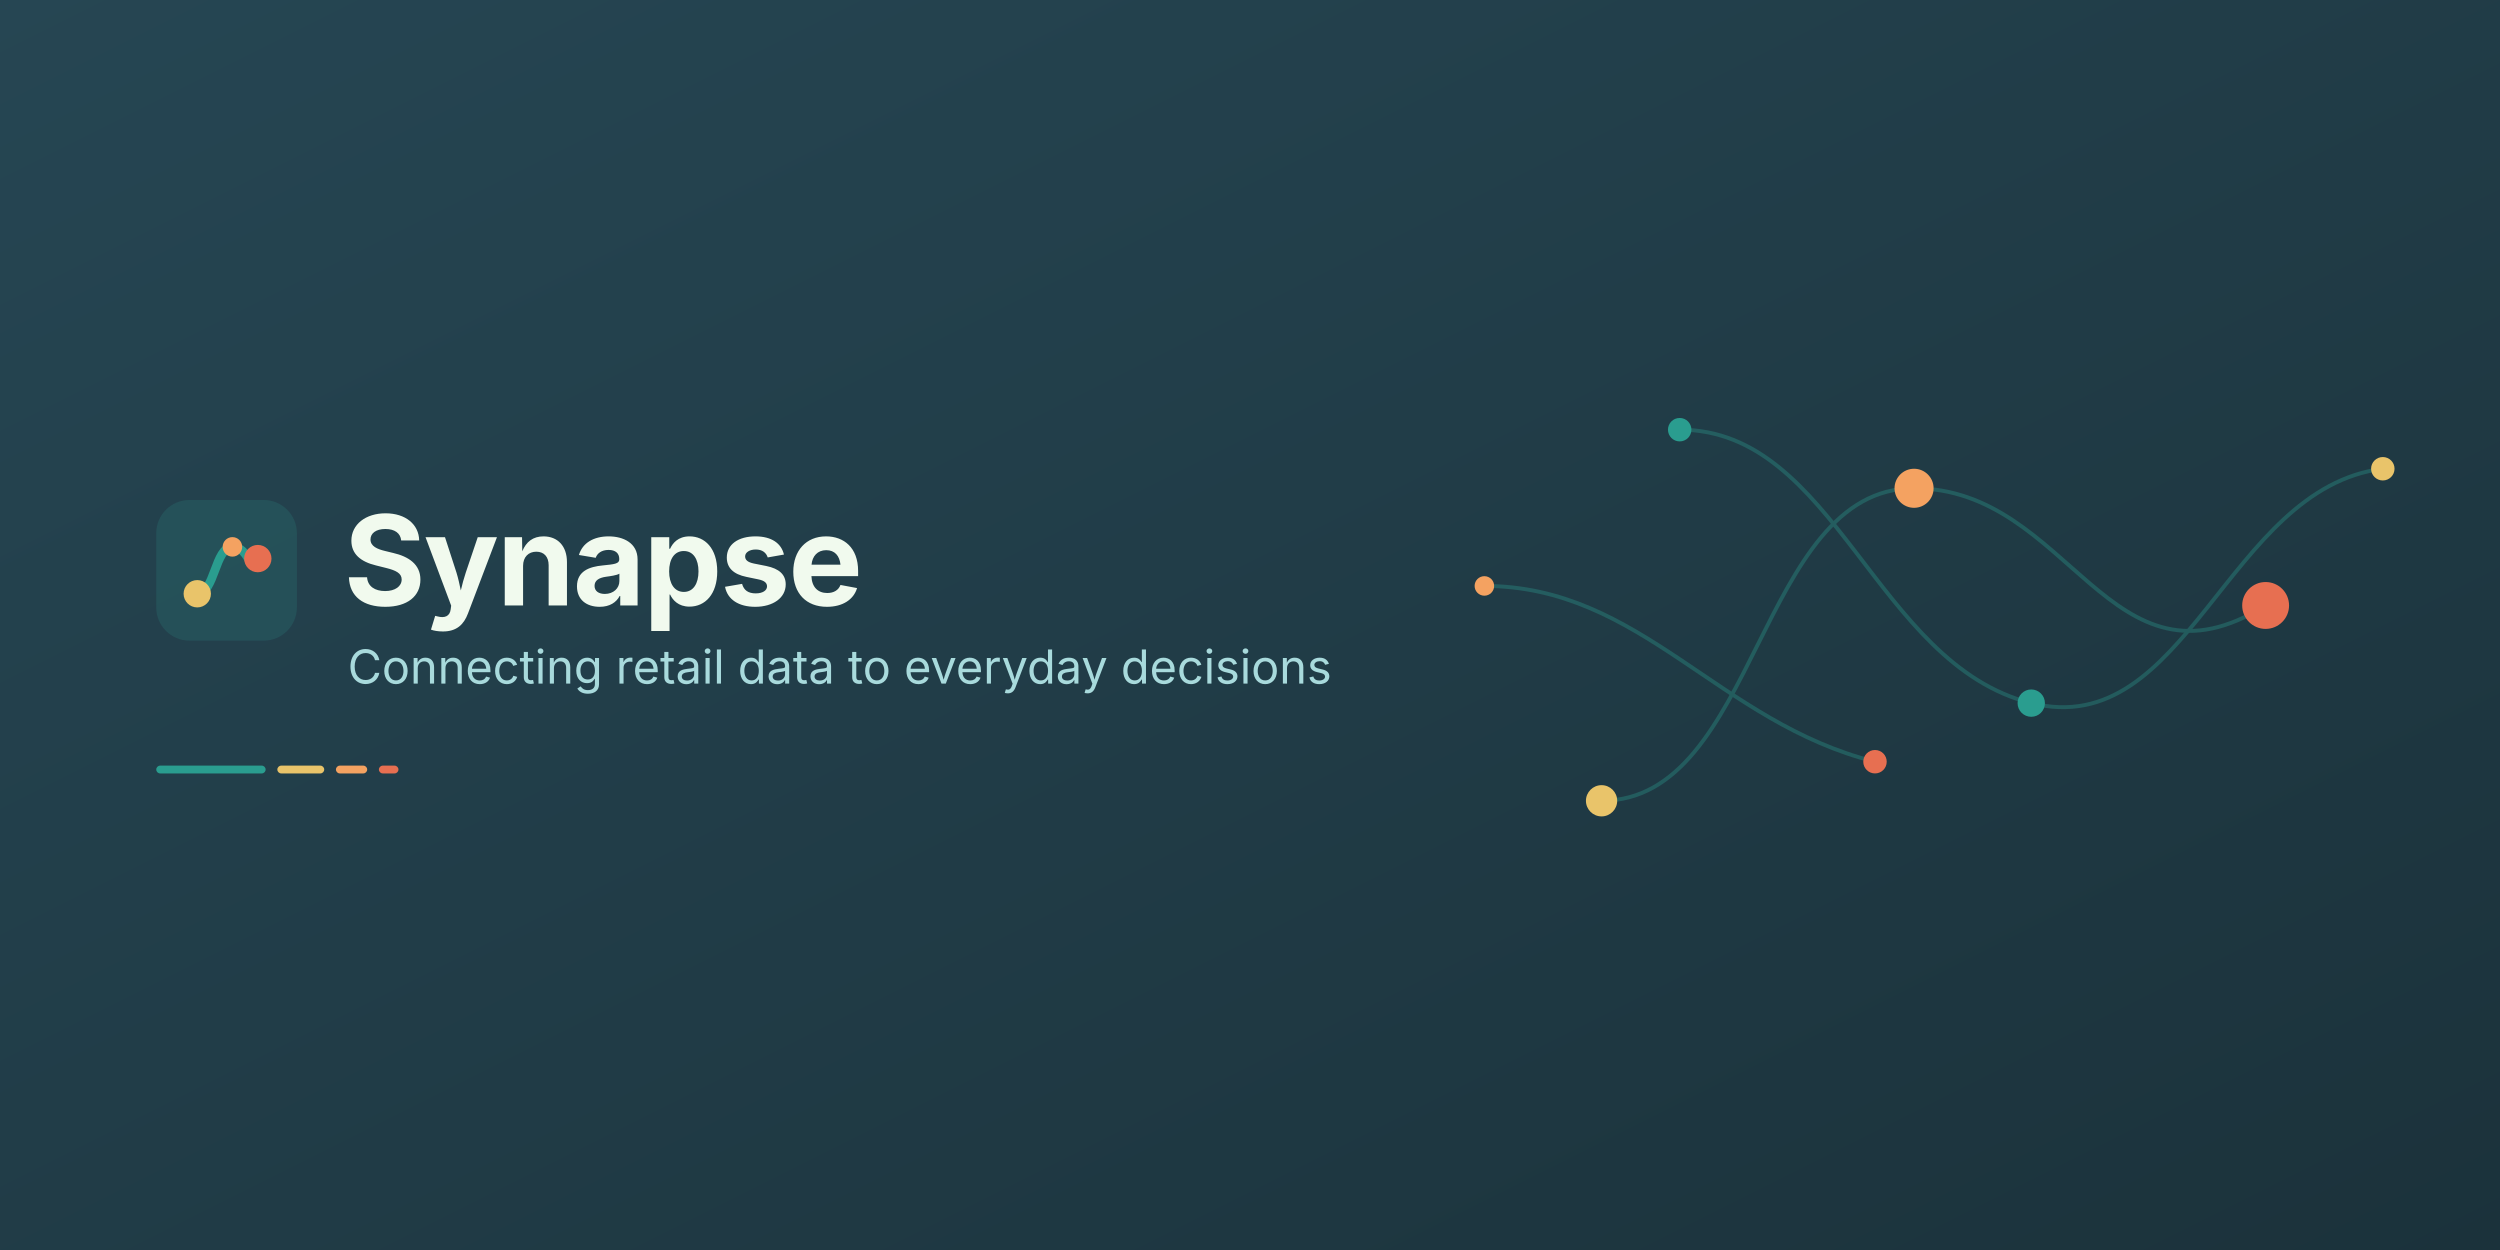
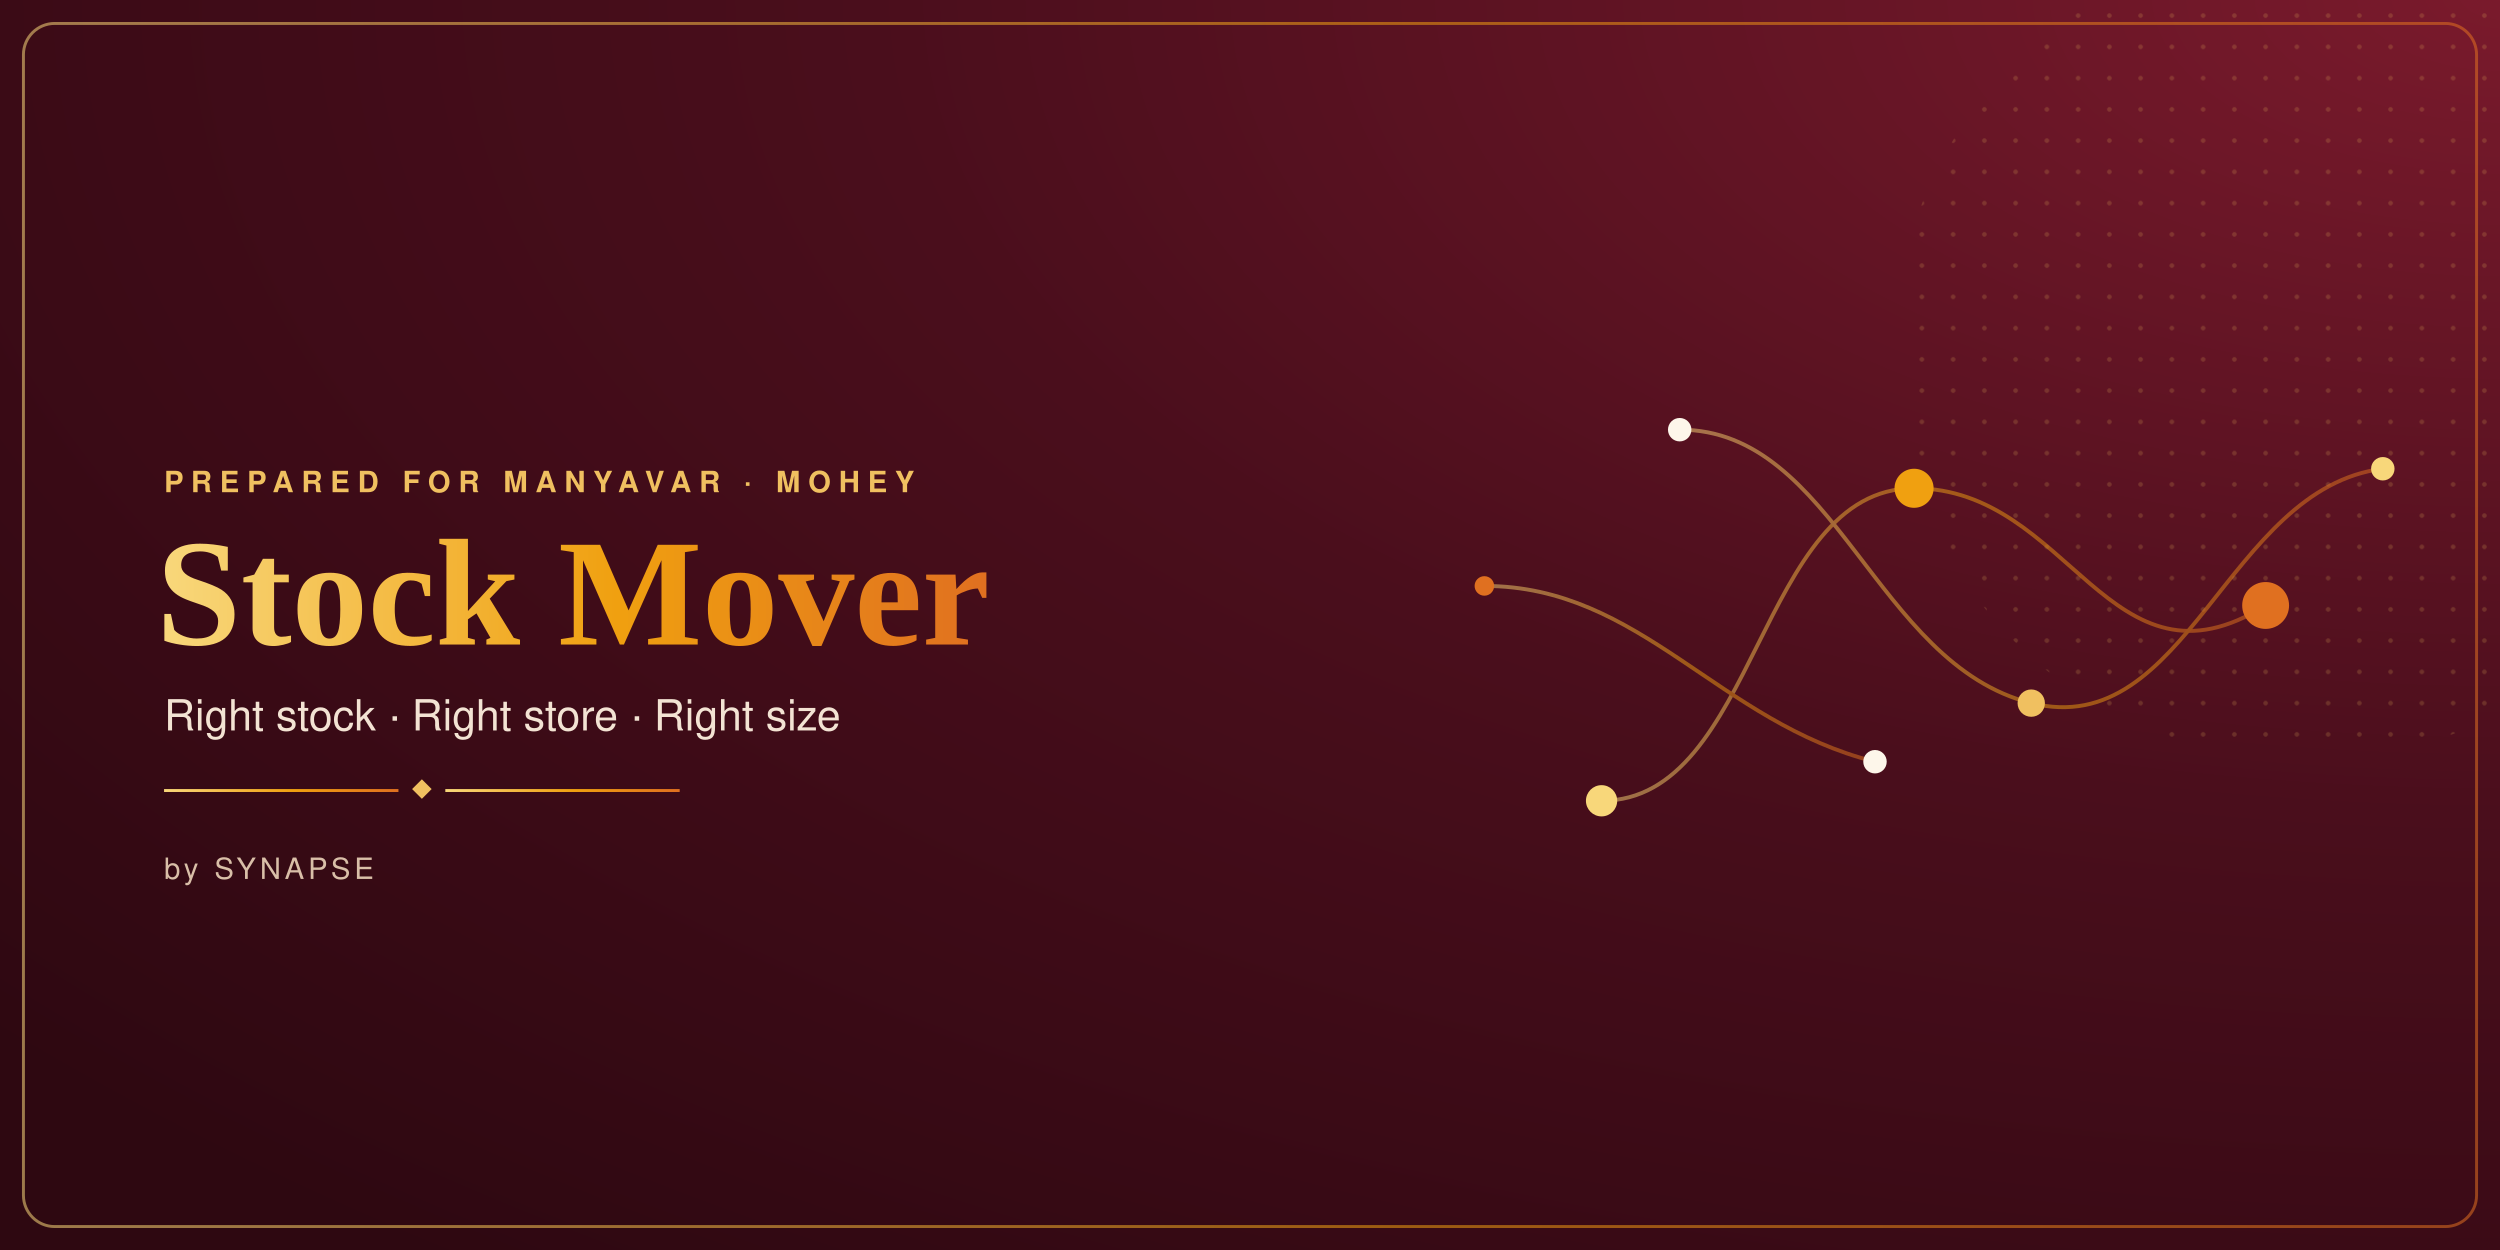
- <svg xmlns="http://www.w3.org/2000/svg" width="1280" height="640" viewBox="0 0 1280 640" role="img" aria-label="Synapse: connecting data to decisions">
+ <svg xmlns="http://www.w3.org/2000/svg" width="1280" height="640" viewBox="0 0 1280 640" role="img" aria-label="Synapse Stock Mover, prepared for Manyavar and Mohey">
  <defs>
-     <linearGradient id="bg" x1="0" y1="0" x2="1" y2="1">
-       <stop offset="0" stop-color="#264653" />
-       <stop offset="1" stop-color="#1b323b" />
+     <radialGradient id="bg" cx="1" cy="0" r="1.3">
+       <stop offset="0" stop-color="#7a1a2c" />
+       <stop offset=".5" stop-color="#4a0e1c" />
+       <stop offset="1" stop-color="#2e0811" />
+     </radialGradient>
+     <linearGradient id="gold" x1="0" y1="0" x2="1" y2="0">
+       <stop offset="0" stop-color="#f8d77a" />
+       <stop offset=".55" stop-color="#f0a010" />
+       <stop offset="1" stop-color="#e07020" />
    </linearGradient>
+     <pattern id="dots" width="16" height="16" patternUnits="userSpaceOnUse">
+       <circle cx="8" cy="8" r="1.2" fill="#f0c060" opacity=".18" />
+     </pattern>
  </defs>
  <rect width="1280" height="640" fill="url(#bg)" />
+   <rect x="12" y="12" width="1256" height="616" rx="16" fill="none" stroke="url(#gold)" stroke-width="1.5" opacity=".55" />
+   <circle cx="1180" cy="180" r="210" fill="url(#dots)" />
  <g transform="translate(0 160)">
-     <g fill="none" stroke="#2a9d8f" stroke-width="2" opacity=".35">
+     <g fill="none" stroke="url(#gold)" stroke-width="2" opacity=".5">
      <path d="M820 250 C 900 250, 900 90, 980 90 S 1080 200, 1160 150" />
      <path d="M860 60 C 940 60, 960 180, 1040 200 S 1140 90, 1220 80" />
      <path d="M760 140 C 840 140, 880 210, 960 230" />
    </g>
-     <g>
-       <circle cx="820" cy="250" r="8" fill="#e9c46a" />
-       <circle cx="980" cy="90" r="10" fill="#f4a261" />
-       <circle cx="1160" cy="150" r="12" fill="#e76f51" />
-       <circle cx="860" cy="60" r="6" fill="#2a9d8f" />
-       <circle cx="1040" cy="200" r="7" fill="#2a9d8f" />
-       <circle cx="1220" cy="80" r="6" fill="#e9c46a" />
-       <circle cx="760" cy="140" r="5" fill="#f4a261" />
-       <circle cx="960" cy="230" r="6" fill="#e76f51" />
+     <circle cx="820" cy="250" r="8" fill="#f8d77a" />
+     <circle cx="980" cy="90" r="10" fill="#f0a010" />
+     <circle cx="1160" cy="150" r="12" fill="#e07020" />
+     <circle cx="860" cy="60" r="6" fill="#fdf6ea" />
+     <circle cx="1040" cy="200" r="7" fill="#f0c060" />
+     <circle cx="1220" cy="80" r="6" fill="#f8d77a" />
+     <circle cx="760" cy="140" r="5" fill="#e07020" />
+     <circle cx="960" cy="230" r="6" fill="#fdf6ea" />
+     <text x="84" y="92" font-family="'Segoe UI', Helvetica, Arial, sans-serif" font-size="15" font-weight="700" letter-spacing="4" fill="#f0c060">PREPARED FOR MANYAVAR · MOHEY</text>
+     <text x="80" y="170" font-family="'Cormorant Garamond', 'Playfair Display', Georgia, 'Times New Roman', serif" font-size="78" font-weight="700" fill="url(#gold)">Stock Mover</text>
+     <text x="84" y="214" font-family="'Segoe UI', Helvetica, Arial, sans-serif" font-size="22" fill="#f3e3d3">Right stock · Right store · Right size</text>
+     <g transform="translate(84 244)" fill="#f0c060">
+       <rect y="0" width="120" height="1.5" fill="url(#gold)" />
+       <path d="M132 -5 l5 5 -5 5 -5 -5z" />
+       <rect x="144" y="0" width="120" height="1.5" fill="url(#gold)" />
    </g>
-     <g transform="translate(80 96)">
-       <rect width="72" height="72" rx="17" fill="#2a9d8f" opacity=".18" />
-       <path d="M21 48 C 30 48, 30 24, 39 24 S 48 39, 52 30" fill="none" stroke="#2a9d8f" stroke-width="4.5" stroke-linecap="round" />
-       <circle cx="21" cy="48" r="7" fill="#e9c46a" />
-       <circle cx="39" cy="24" r="5" fill="#f4a261" />
-       <circle cx="52" cy="30" r="7" fill="#e76f51" />
-     </g>
-     <text x="176" y="150" font-family="Inter, 'Segoe UI', Helvetica, Arial, sans-serif" font-size="64" font-weight="700" fill="#f1faee" letter-spacing="-1">Synapse</text>
-     <text x="178" y="190" font-family="Inter, 'Segoe UI', Helvetica, Arial, sans-serif" font-size="24" fill="#a8dadc">Connecting retail data to everyday decisions</text>
-     <rect x="80" y="232" width="56" height="4" rx="2" fill="#2a9d8f" />
-     <rect x="142" y="232" width="24" height="4" rx="2" fill="#e9c46a" />
-     <rect x="172" y="232" width="16" height="4" rx="2" fill="#f4a261" />
-     <rect x="194" y="232" width="10" height="4" rx="2" fill="#e76f51" />
+     <text x="84" y="290" font-family="'Segoe UI', Helvetica, Arial, sans-serif" font-size="15" letter-spacing="2" fill="#d9bfa8">by SYNAPSE</text>
  </g>
</svg>
